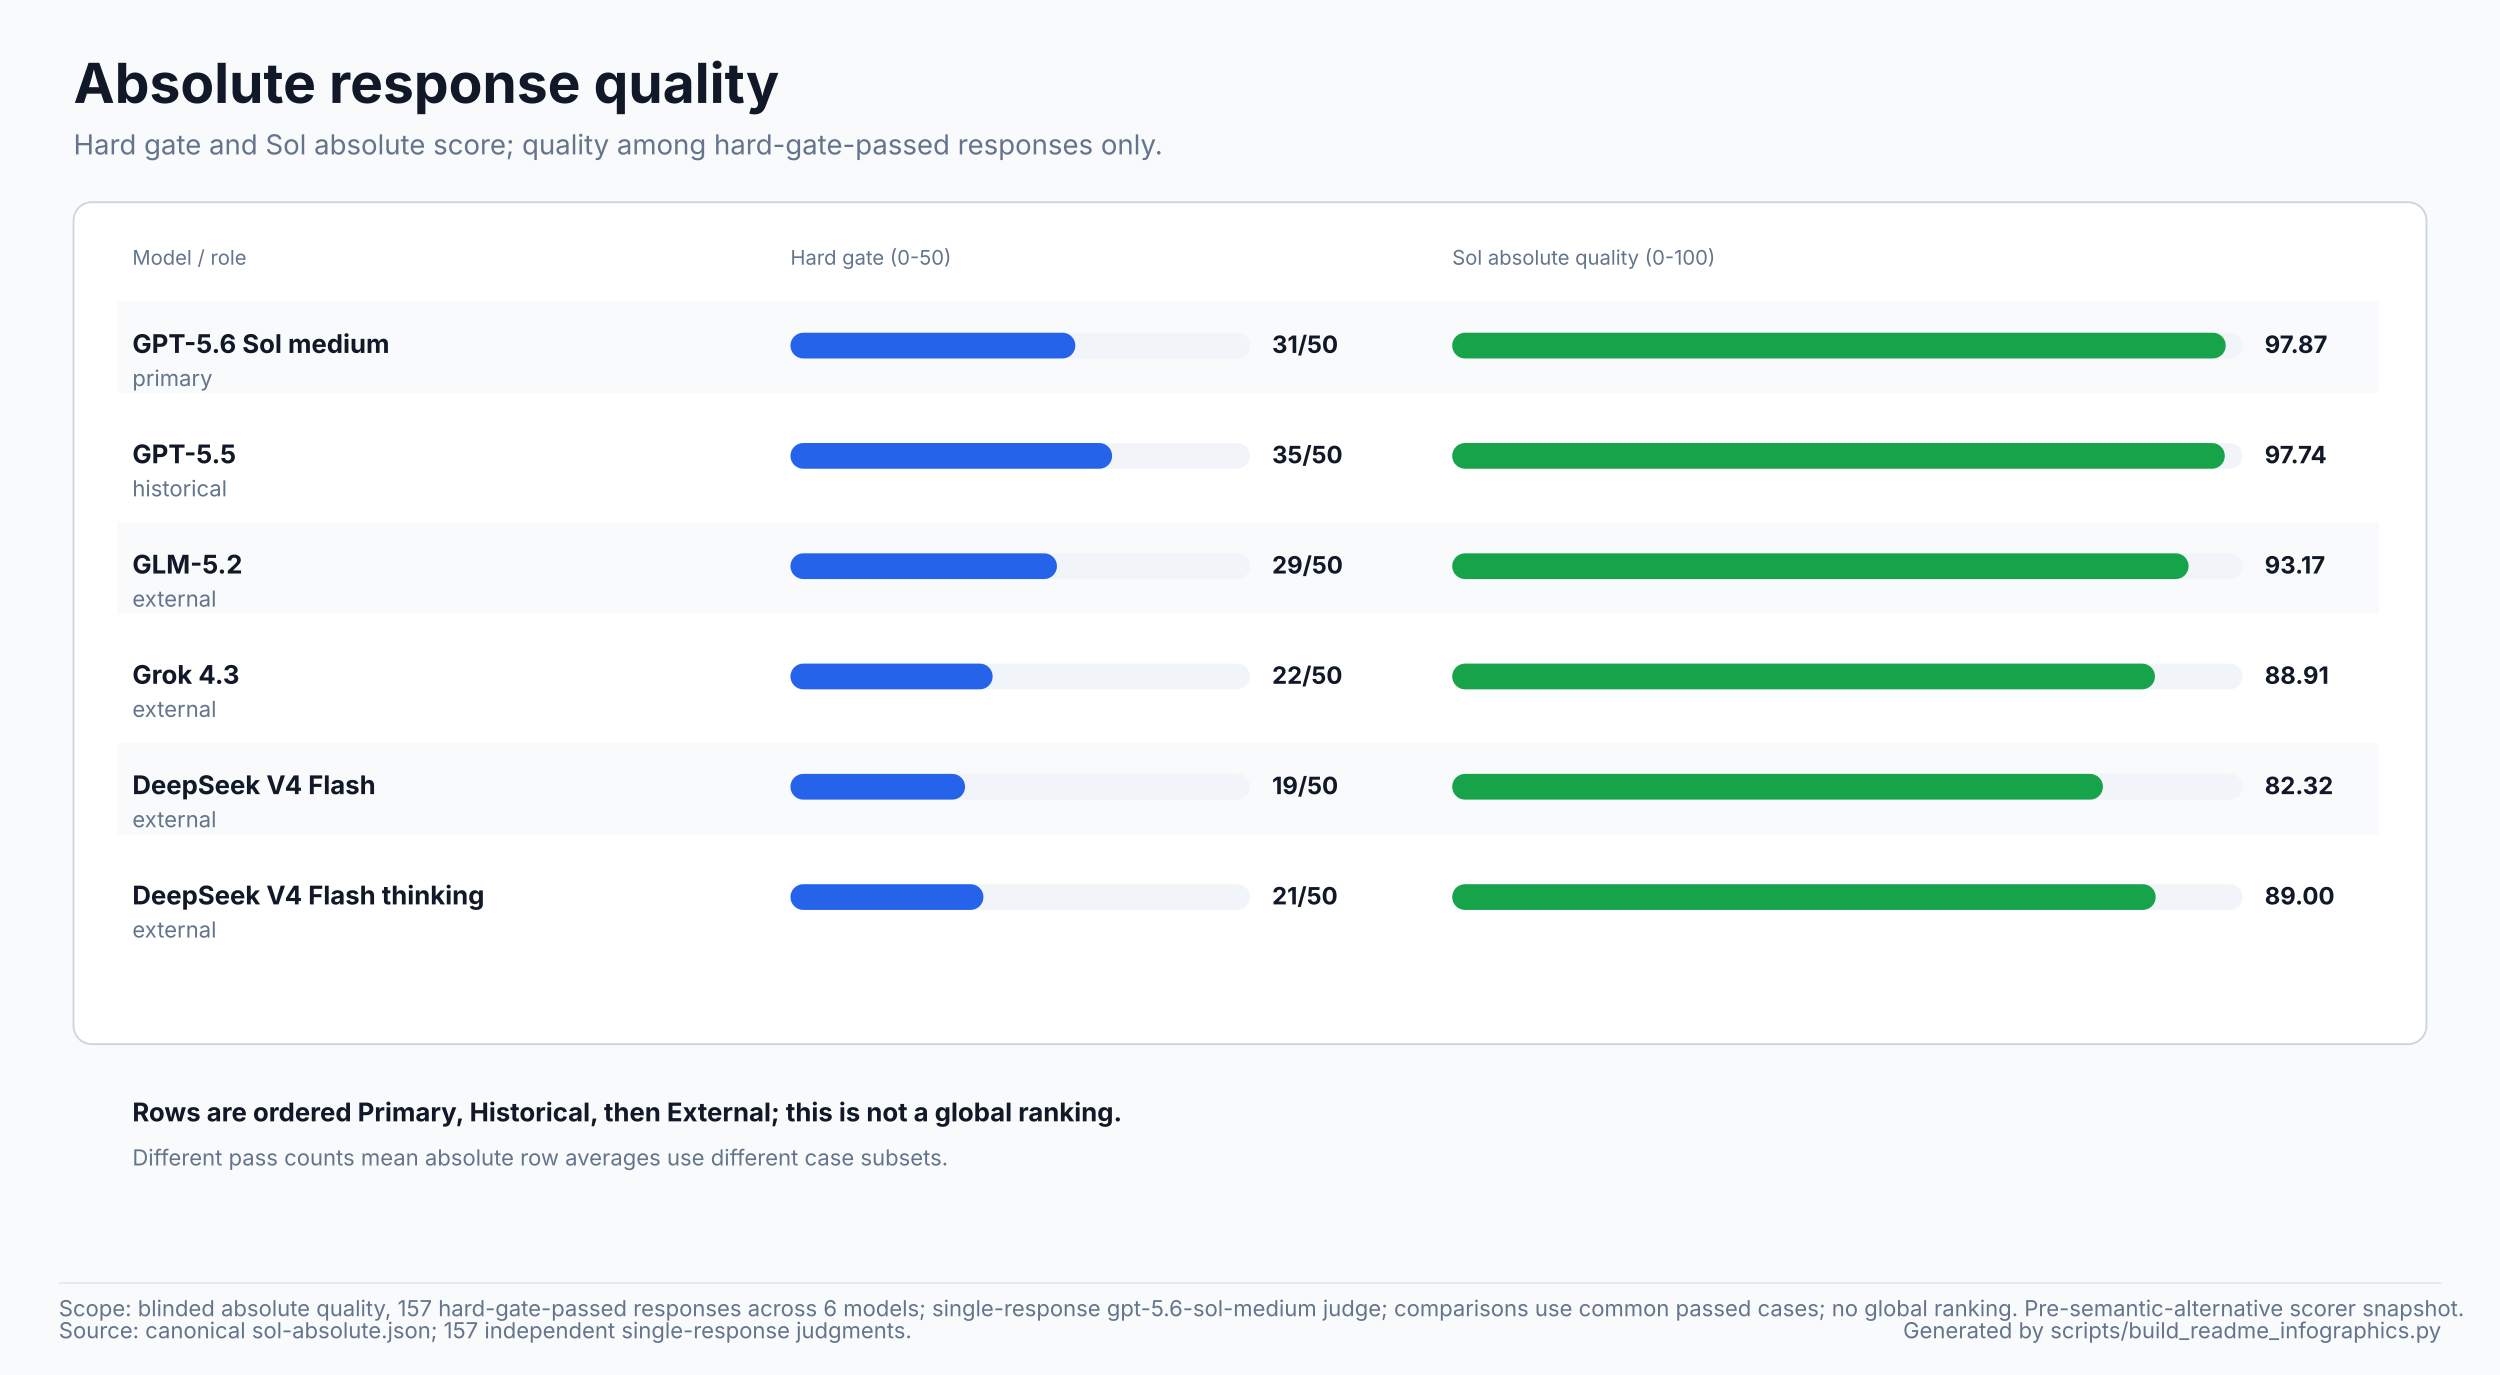
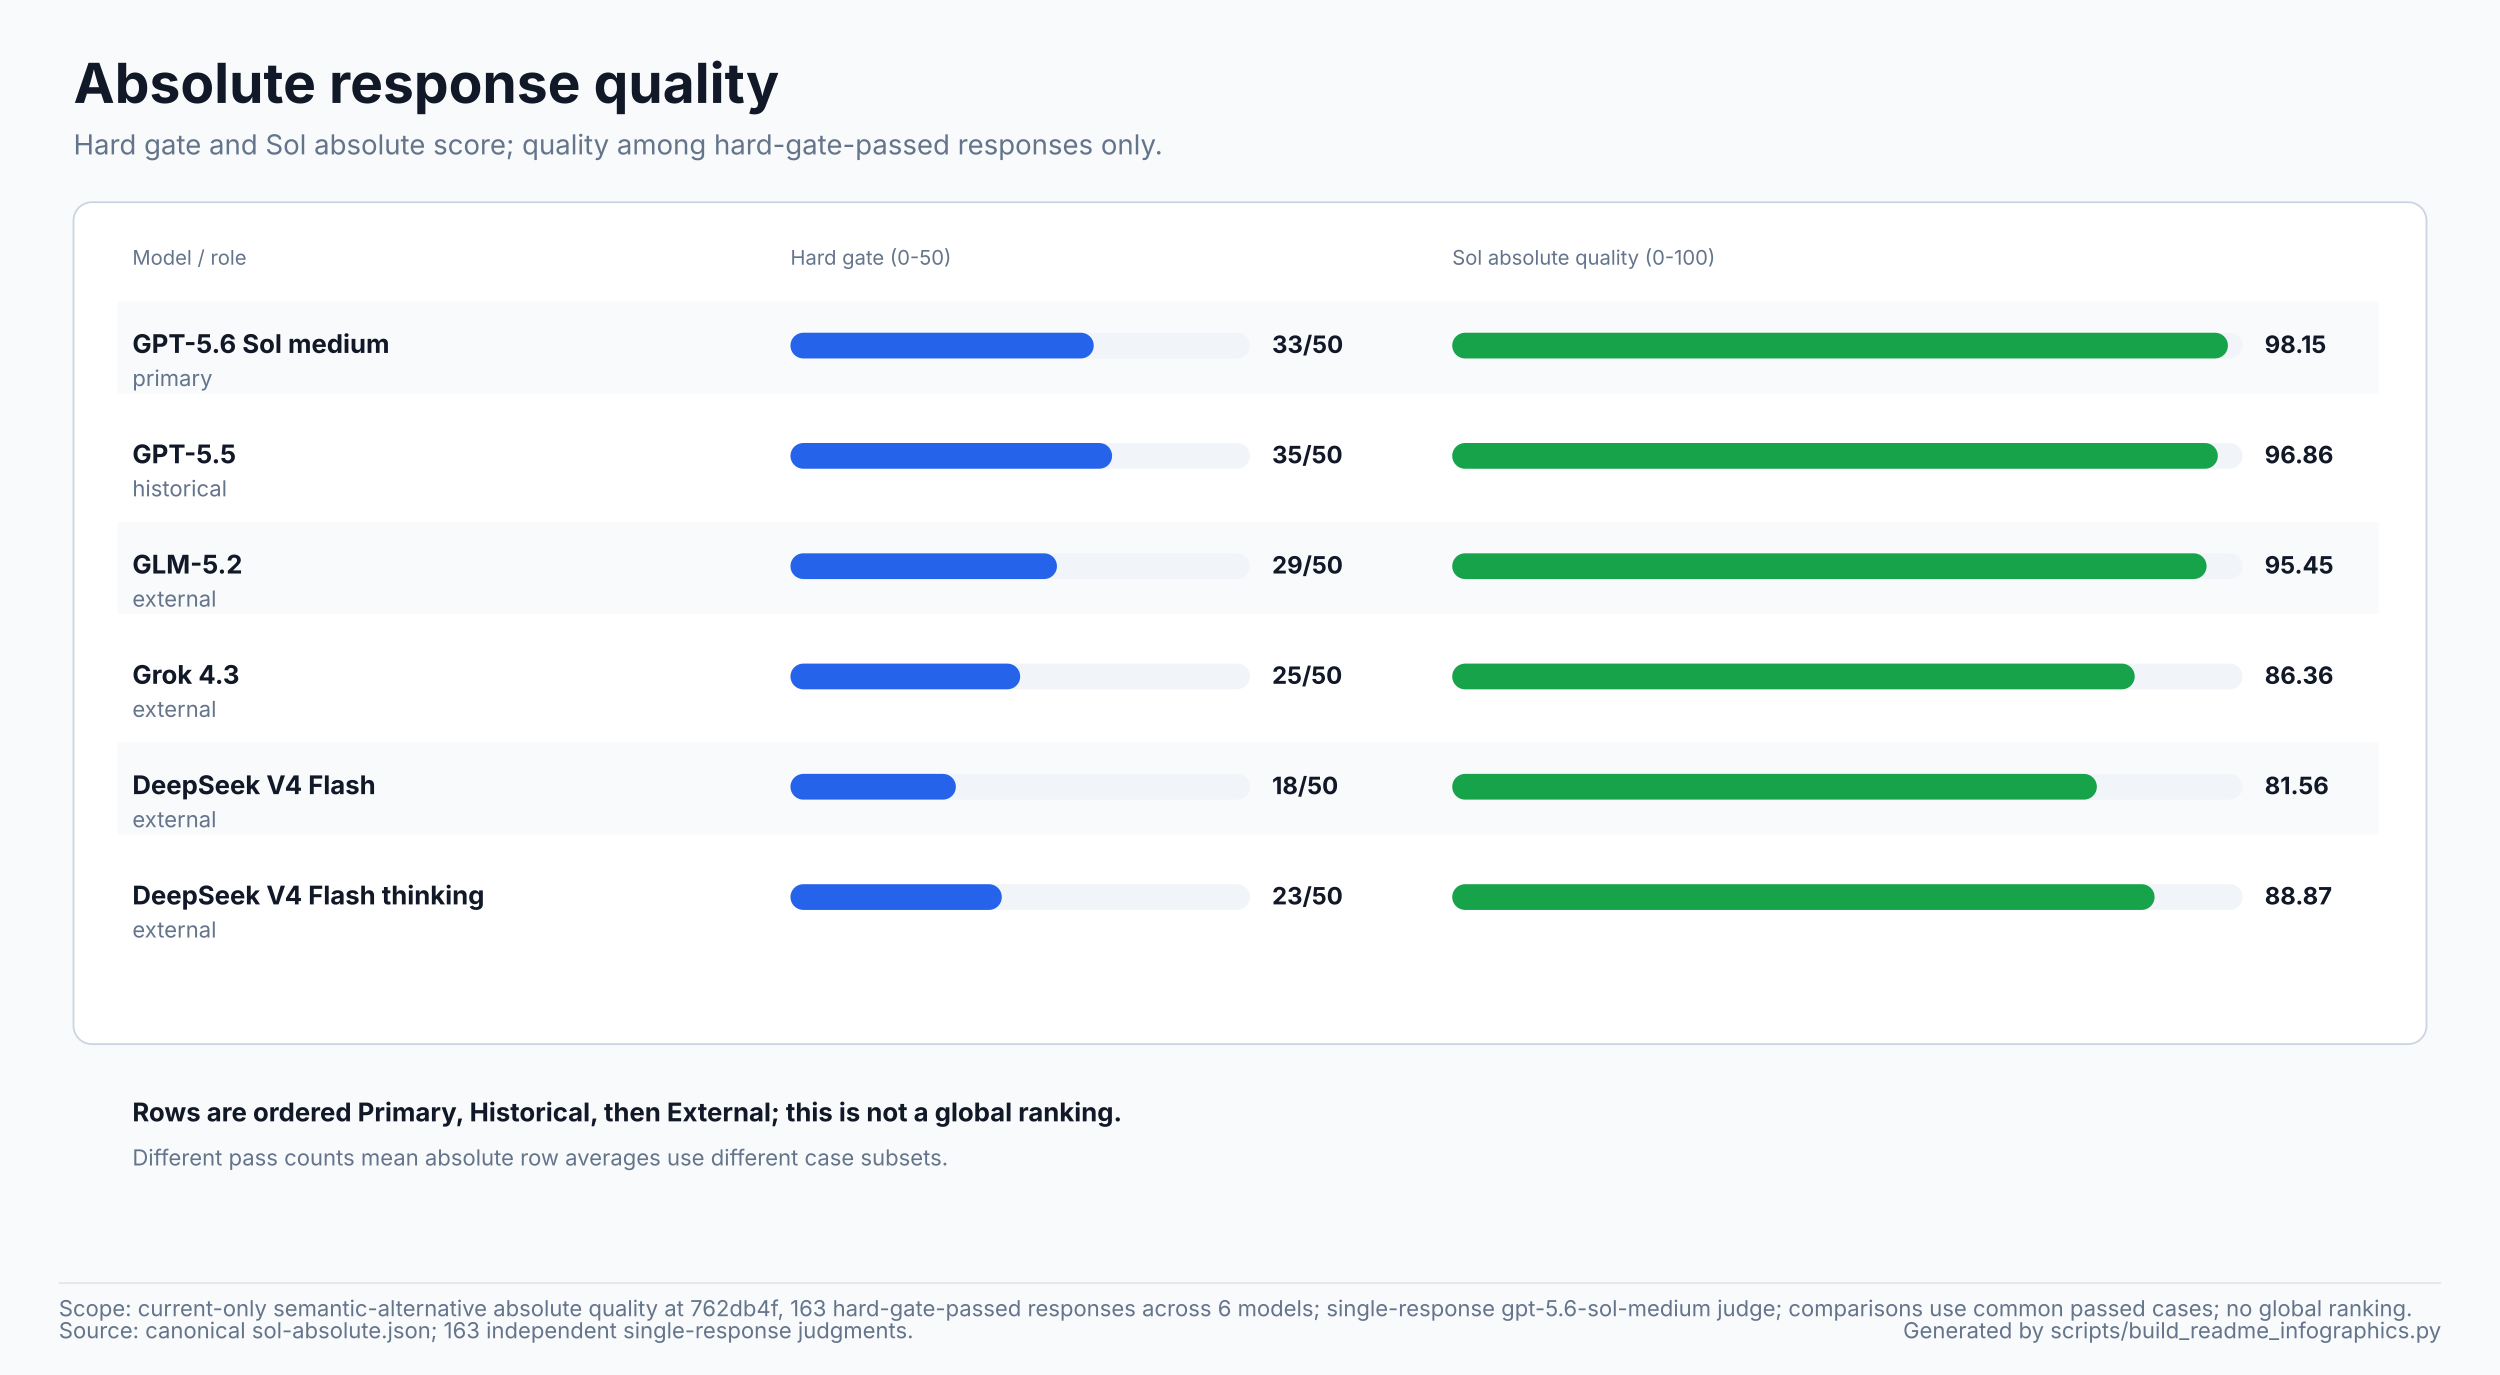
<svg xmlns="http://www.w3.org/2000/svg" width="1360" height="748" viewBox="0 0 1360 748" role="img" aria-labelledby="title desc">
  <style>
text{font-family:-apple-system,BlinkMacSystemFont,'Segoe UI',sans-serif;letter-spacing:0}
.title{font-size:30px;font-weight:700;fill:#111827}
.subtitle{font-size:15px;fill:#64748b}
.label{font-size:14px;font-weight:700;fill:#111827}
.small{font-size:12px;fill:#64748b}
.value{font-size:13px;font-weight:700;fill:#111827}
.axis{font-size:11px;fill:#64748b}
.cell{font-size:11px;font-weight:700;fill:#111827}
</style>
  <rect x="0" y="0" width="1360" height="748" fill="#f8fafc" />
  <text x="40.0" y="56.0" class="title">Absolute response quality</text>
  <text x="40.0" y="84.0" class="subtitle">Hard gate and Sol absolute score; quality among hard-gate-passed responses only.</text>
  <rect x="40.0" y="110.0" width="1280.0" height="458.0" rx="10.0" fill="#ffffff" stroke="#cbd5e1" />
  <text x="72.0" y="144.0" class="axis">Model / role</text>
  <text x="430.0" y="144.0" class="axis">Hard gate (0-50)</text>
  <text x="790.0" y="144.0" class="axis">Sol absolute quality (0-100)</text>
  <rect x="64.0" y="164.0" width="1230.0" height="50.0" rx="0.0" fill="#f8fafc" />
  <text x="72.0" y="192.0" class="label">GPT-5.6 Sol medium</text>
  <text x="72.0" y="210.0" class="small">primary</text>
  <rect x="430.0" y="181.0" width="250.0" height="14.0" rx="7.0" fill="#f1f5f9" />
-   <rect x="430.0" y="181.0" width="155.0" height="14.0" rx="7.0" fill="#2563eb" />
-   <text x="692.0" y="192.0" class="value">31/50</text>
+   <rect x="430.0" y="181.0" width="165.0" height="14.0" rx="7.0" fill="#2563eb" />
+   <text x="692.0" y="192.0" class="value">33/50</text>
  <rect x="790.0" y="181.0" width="430.0" height="14.0" rx="7.0" fill="#f1f5f9" />
-   <rect x="790.0" y="181.0" width="420.8" height="14.0" rx="7.0" fill="#16a34a" />
-   <text x="1232.0" y="192.0" class="value">97.87</text>
+   <rect x="790.0" y="181.0" width="422.0" height="14.0" rx="7.0" fill="#16a34a" />
+   <text x="1232.0" y="192.0" class="value">98.15</text>
  <text x="72.0" y="252.0" class="label">GPT-5.5</text>
  <text x="72.0" y="270.0" class="small">historical</text>
  <rect x="430.0" y="241.0" width="250.0" height="14.0" rx="7.0" fill="#f1f5f9" />
  <rect x="430.0" y="241.0" width="175.0" height="14.0" rx="7.0" fill="#2563eb" />
  <text x="692.0" y="252.0" class="value">35/50</text>
  <rect x="790.0" y="241.0" width="430.0" height="14.0" rx="7.0" fill="#f1f5f9" />
-   <rect x="790.0" y="241.0" width="420.3" height="14.0" rx="7.0" fill="#16a34a" />
-   <text x="1232.0" y="252.0" class="value">97.74</text>
+   <rect x="790.0" y="241.0" width="416.5" height="14.0" rx="7.0" fill="#16a34a" />
+   <text x="1232.0" y="252.0" class="value">96.86</text>
  <rect x="64.0" y="284.0" width="1230.0" height="50.0" rx="0.0" fill="#f8fafc" />
  <text x="72.0" y="312.0" class="label">GLM-5.2</text>
  <text x="72.0" y="330.0" class="small">external</text>
  <rect x="430.0" y="301.0" width="250.0" height="14.0" rx="7.0" fill="#f1f5f9" />
  <rect x="430.0" y="301.0" width="145.0" height="14.0" rx="7.0" fill="#2563eb" />
  <text x="692.0" y="312.0" class="value">29/50</text>
  <rect x="790.0" y="301.0" width="430.0" height="14.0" rx="7.0" fill="#f1f5f9" />
-   <rect x="790.0" y="301.0" width="400.6" height="14.0" rx="7.0" fill="#16a34a" />
-   <text x="1232.0" y="312.0" class="value">93.17</text>
+   <rect x="790.0" y="301.0" width="410.4" height="14.0" rx="7.0" fill="#16a34a" />
+   <text x="1232.0" y="312.0" class="value">95.45</text>
  <text x="72.0" y="372.0" class="label">Grok 4.3</text>
  <text x="72.0" y="390.0" class="small">external</text>
  <rect x="430.0" y="361.0" width="250.0" height="14.0" rx="7.0" fill="#f1f5f9" />
-   <rect x="430.0" y="361.0" width="110.0" height="14.0" rx="7.0" fill="#2563eb" />
-   <text x="692.0" y="372.0" class="value">22/50</text>
+   <rect x="430.0" y="361.0" width="125.0" height="14.0" rx="7.0" fill="#2563eb" />
+   <text x="692.0" y="372.0" class="value">25/50</text>
  <rect x="790.0" y="361.0" width="430.0" height="14.0" rx="7.0" fill="#f1f5f9" />
-   <rect x="790.0" y="361.0" width="382.3" height="14.0" rx="7.0" fill="#16a34a" />
-   <text x="1232.0" y="372.0" class="value">88.91</text>
+   <rect x="790.0" y="361.0" width="371.3" height="14.0" rx="7.0" fill="#16a34a" />
+   <text x="1232.0" y="372.0" class="value">86.36</text>
  <rect x="64.0" y="404.0" width="1230.0" height="50.0" rx="0.0" fill="#f8fafc" />
  <text x="72.0" y="432.0" class="label">DeepSeek V4 Flash</text>
  <text x="72.0" y="450.0" class="small">external</text>
  <rect x="430.0" y="421.0" width="250.0" height="14.0" rx="7.0" fill="#f1f5f9" />
-   <rect x="430.0" y="421.0" width="95.0" height="14.0" rx="7.0" fill="#2563eb" />
-   <text x="692.0" y="432.0" class="value">19/50</text>
+   <rect x="430.0" y="421.0" width="90.0" height="14.0" rx="7.0" fill="#2563eb" />
+   <text x="692.0" y="432.0" class="value">18/50</text>
  <rect x="790.0" y="421.0" width="430.0" height="14.0" rx="7.0" fill="#f1f5f9" />
-   <rect x="790.0" y="421.0" width="354.0" height="14.0" rx="7.0" fill="#16a34a" />
-   <text x="1232.0" y="432.0" class="value">82.32</text>
+   <rect x="790.0" y="421.0" width="350.7" height="14.0" rx="7.0" fill="#16a34a" />
+   <text x="1232.0" y="432.0" class="value">81.56</text>
  <text x="72.0" y="492.0" class="label">DeepSeek V4 Flash thinking</text>
  <text x="72.0" y="510.0" class="small">external</text>
  <rect x="430.0" y="481.0" width="250.0" height="14.0" rx="7.0" fill="#f1f5f9" />
-   <rect x="430.0" y="481.0" width="105.0" height="14.0" rx="7.0" fill="#2563eb" />
-   <text x="692.0" y="492.0" class="value">21/50</text>
+   <rect x="430.0" y="481.0" width="115.0" height="14.0" rx="7.0" fill="#2563eb" />
+   <text x="692.0" y="492.0" class="value">23/50</text>
  <rect x="790.0" y="481.0" width="430.0" height="14.0" rx="7.0" fill="#f1f5f9" />
-   <rect x="790.0" y="481.0" width="382.7" height="14.0" rx="7.0" fill="#16a34a" />
-   <text x="1232.0" y="492.0" class="value">89.00</text>
+   <rect x="790.0" y="481.0" width="382.1" height="14.0" rx="7.0" fill="#16a34a" />
+   <text x="1232.0" y="492.0" class="value">88.87</text>
  <text x="72.0" y="610.0" class="label">Rows are ordered Primary, Historical, then External; this is not a global ranking.</text>
  <text x="72.0" y="634.0" class="small">Different pass counts mean absolute row averages use different case subsets.</text>
  <line x1="32.0" y1="698.0" x2="1328.0" y2="698.0" stroke="#e5e7eb" stroke-width="1" />
-   <text x="32.0" y="716.0" class="small">Scope: blinded absolute quality, 157 hard-gate-passed responses across 6 models; single-response gpt-5.6-sol-medium judge; comparisons use common passed cases; no global ranking. Pre-semantic-alternative scorer snapshot.</text>
-   <text x="32.0" y="728.0" class="small">Source: canonical sol-absolute.json; 157 independent single-response judgments.</text>
+   <text x="32.0" y="716.0" class="small">Scope: current-only semantic-alternative absolute quality at 762db4f, 163 hard-gate-passed responses across 6 models; single-response gpt-5.6-sol-medium judge; comparisons use common passed cases; no global ranking.</text>
+   <text x="32.0" y="728.0" class="small">Source: canonical sol-absolute.json; 163 independent single-response judgments.</text>
  <text x="1328.0" y="728.0" class="small" text-anchor="end">Generated by scripts/build_readme_infographics.py</text>
</svg>
